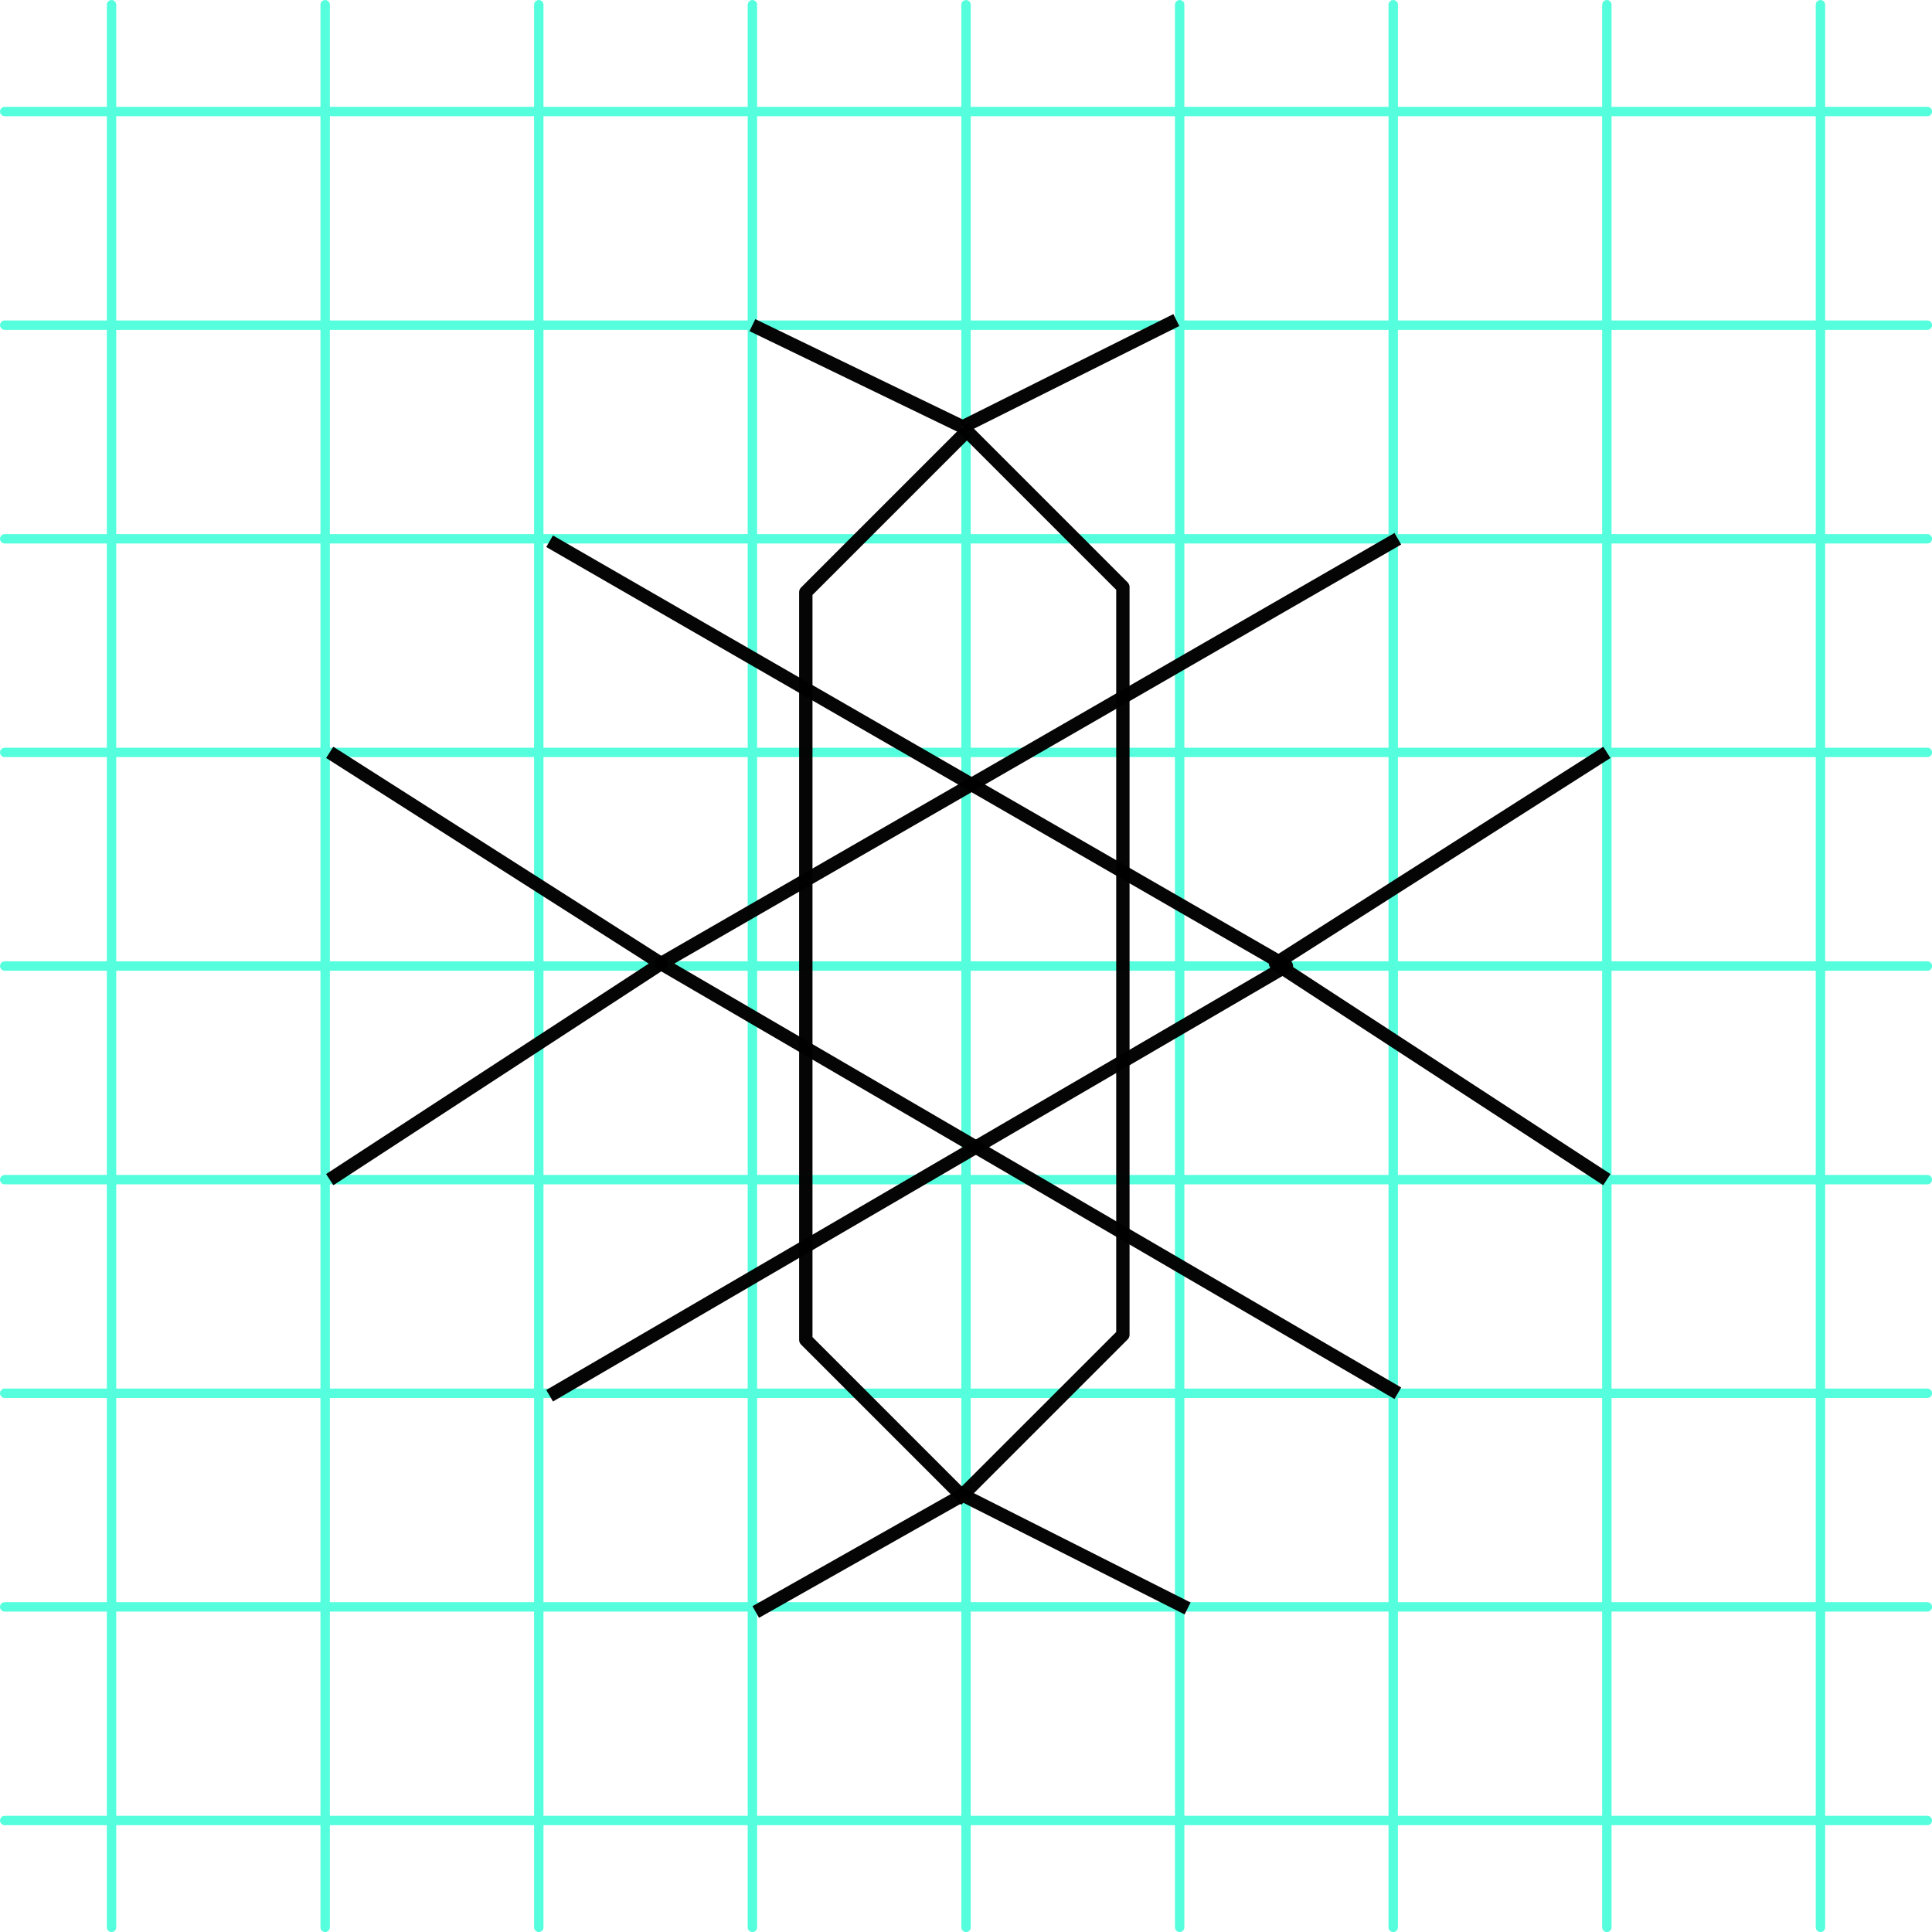
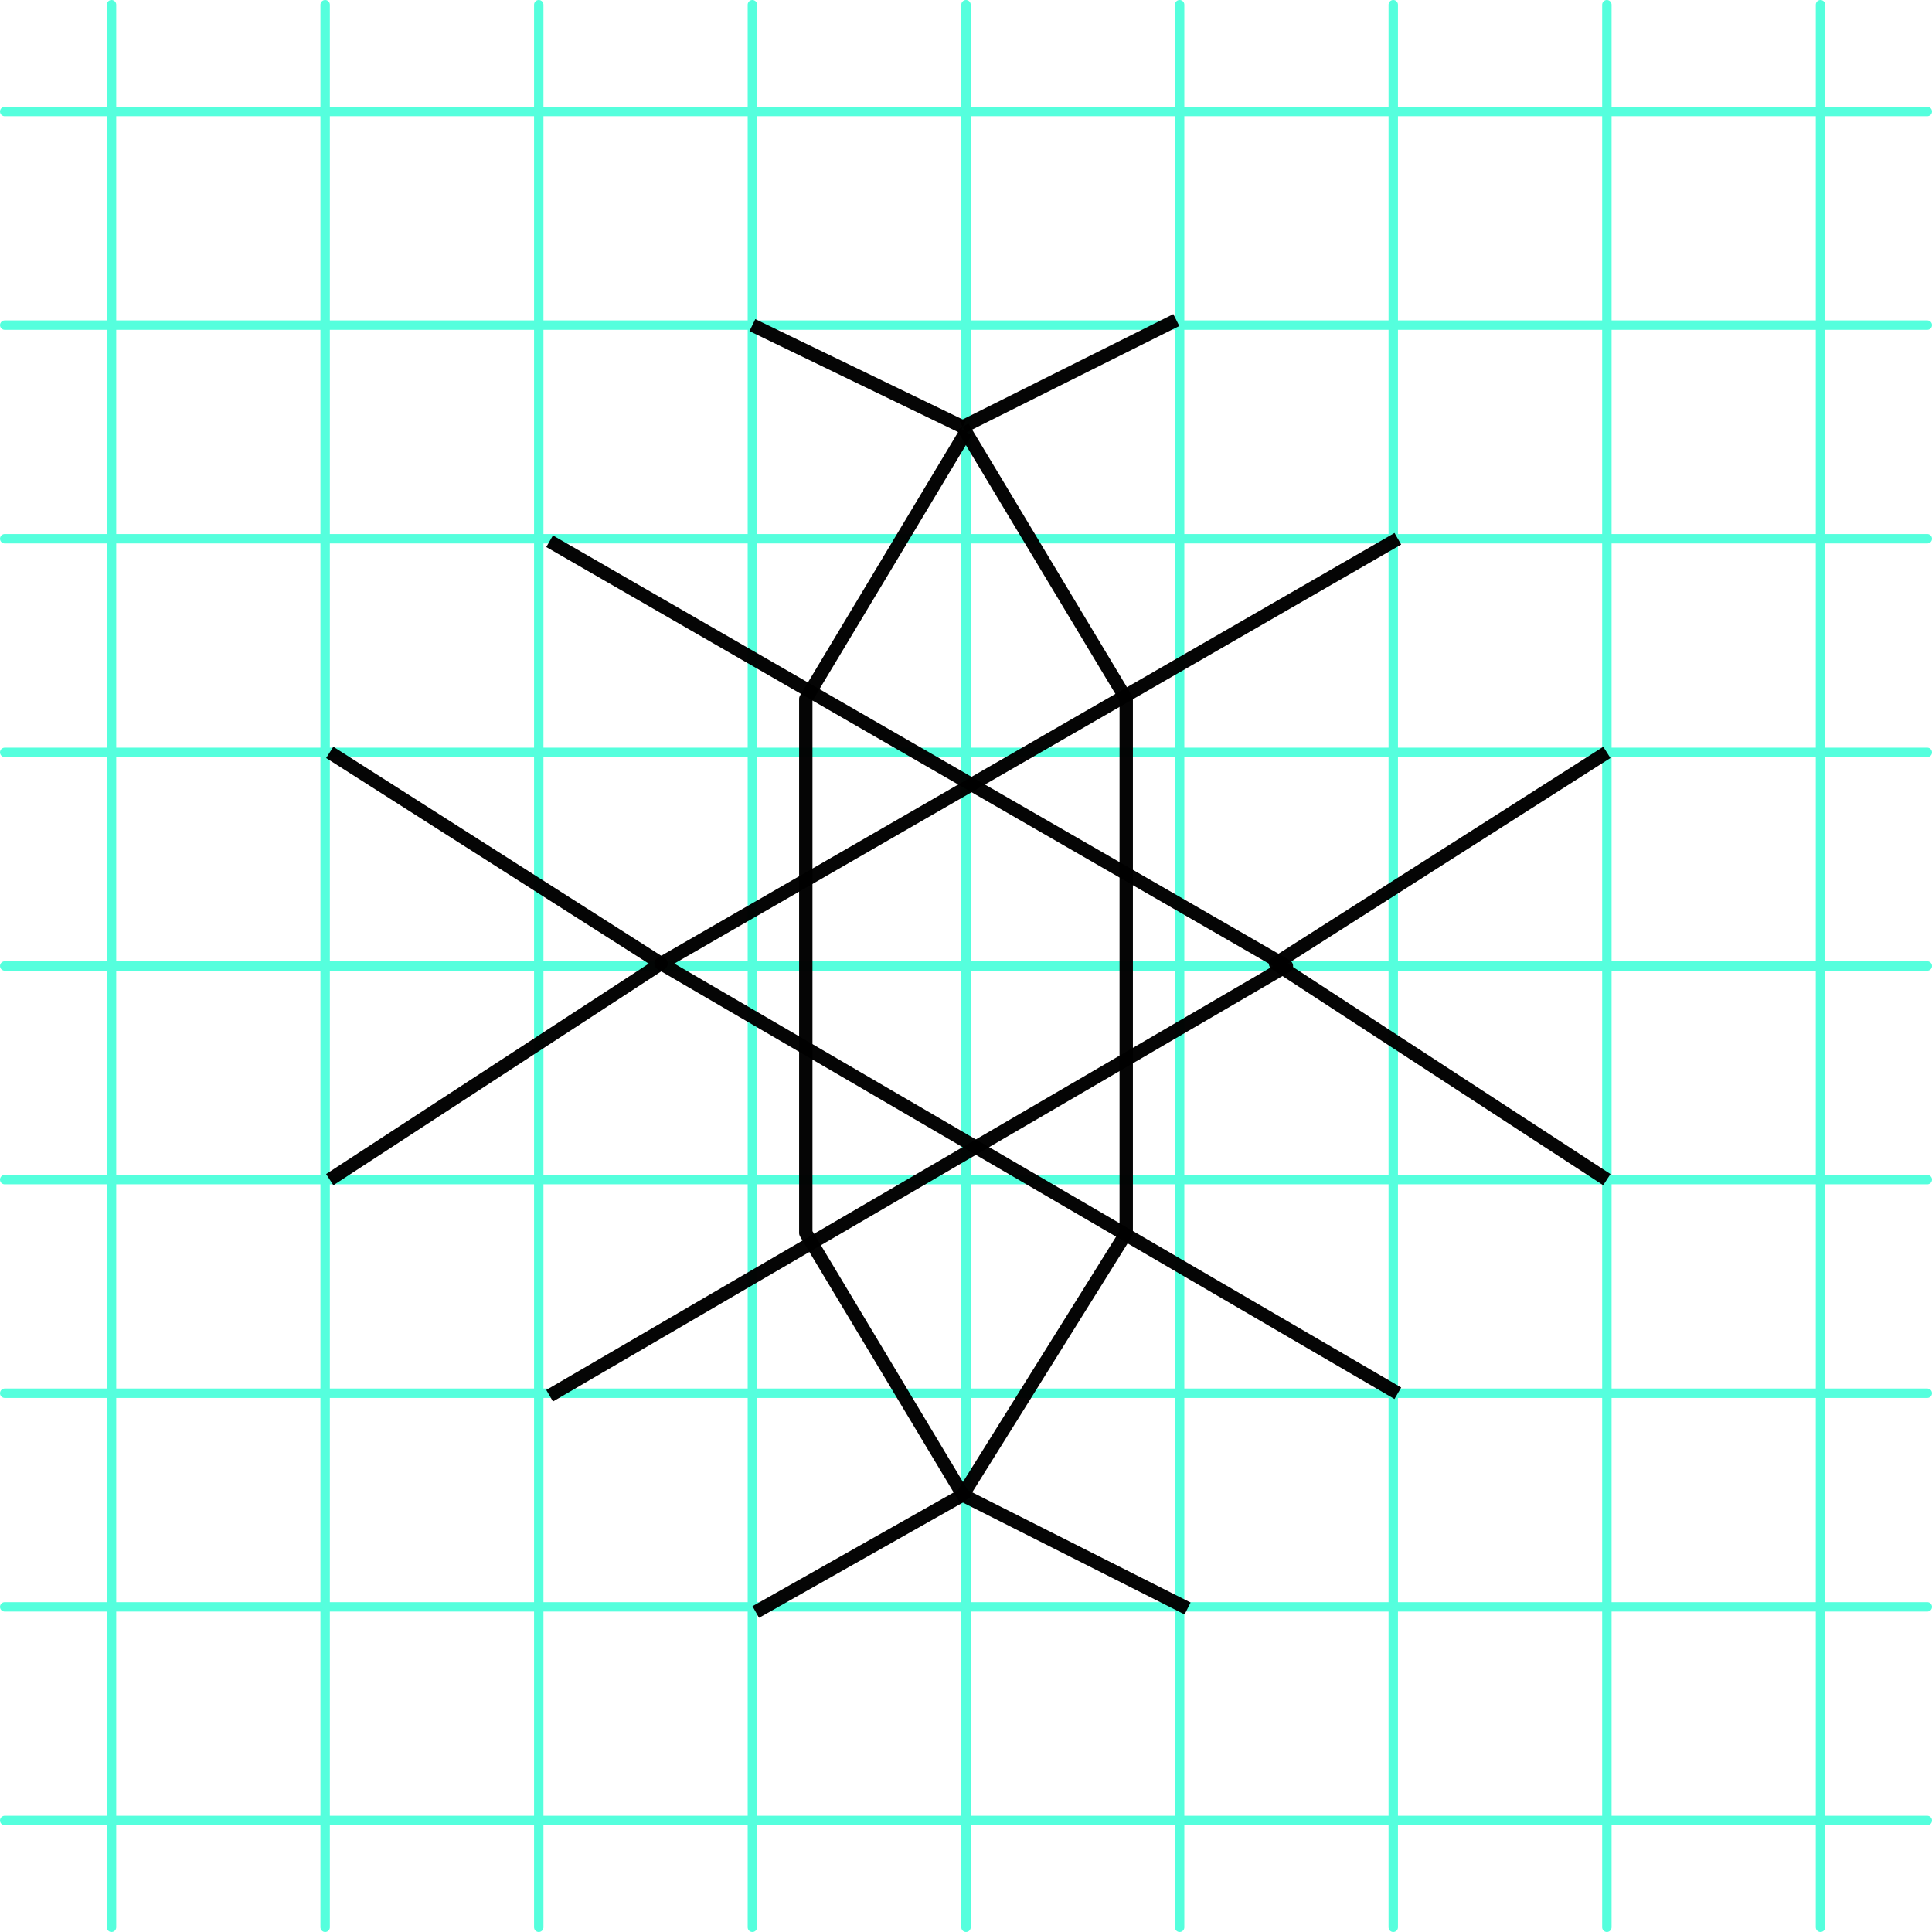
<svg xmlns="http://www.w3.org/2000/svg" width="36.176mm" height="36.176mm" viewBox="0 0 36.176 36.176" version="1.1" id="svg1">
  <defs id="defs1">
    </defs>
-   <g id="layer1" transform="translate(-104.5104,-93.6625)">
-     <path style="fill:none;stroke:#55ffdd;stroke-width:0.176;stroke-linecap:round;stroke-linejoin:round;stroke-dasharray:none;stroke-dashoffset:539.898" d="m 104.599,99.751 h 36" id="path15-1" />
-     <path style="fill:none;stroke:#55ffdd;stroke-width:0.176;stroke-linecap:round;stroke-linejoin:round;stroke-dasharray:none;stroke-dashoffset:539.898" d="m 104.599,95.751 h 36" id="path15-1-09" />
-     <path style="fill:none;stroke:#55ffdd;stroke-width:0.176;stroke-linecap:round;stroke-linejoin:round;stroke-dasharray:none;stroke-dashoffset:539.898" d="m 104.599,103.751 h 36" id="path15-6" />
-     <path style="fill:none;stroke:#55ffdd;stroke-width:0.176;stroke-linecap:round;stroke-linejoin:round;stroke-dasharray:none;stroke-dashoffset:539.898" d="m 104.599,107.751 h 36" id="path15-1-5" />
-     <path style="fill:none;stroke:#55ffdd;stroke-width:0.176;stroke-linecap:round;stroke-linejoin:round;stroke-dasharray:none;stroke-dashoffset:539.898" d="m 104.599,111.751 h 36" id="path15-7" />
-     <path style="fill:none;stroke:#55ffdd;stroke-width:0.176;stroke-linecap:round;stroke-linejoin:round;stroke-dasharray:none;stroke-dashoffset:539.898" d="m 104.599,115.751 h 36" id="path15-1-54" />
-     <path style="fill:none;stroke:#55ffdd;stroke-width:0.176;stroke-linecap:round;stroke-linejoin:round;stroke-dasharray:none;stroke-dashoffset:539.898" d="m 104.599,119.751 h 36" id="path15-12" />
-     <path style="fill:none;stroke:#55ffdd;stroke-width:0.176;stroke-linecap:round;stroke-linejoin:round;stroke-dasharray:none;stroke-dashoffset:539.898" d="m 104.599,123.751 h 36" id="path15-1-0" />
-     <path style="fill:none;stroke:#55ffdd;stroke-width:0.176;stroke-linecap:round;stroke-linejoin:round;stroke-dasharray:none;stroke-dashoffset:539.898" d="m 104.599,127.751 h 36" id="path15-0" />
-     <path style="fill:none;stroke:#55ffdd;stroke-width:0.176;stroke-linecap:round;stroke-linejoin:round;stroke-dasharray:none;stroke-dashoffset:539.898" d="m 138.598,93.751 10e-6,36" id="path15-1-6" />
-     <path style="fill:none;stroke:#55ffdd;stroke-width:0.176;stroke-linecap:round;stroke-linejoin:round;stroke-dasharray:none;stroke-dashoffset:539.898" d="m 134.598,93.751 1e-5,36" id="path15-6-0" />
-     <path style="fill:none;stroke:#55ffdd;stroke-width:0.176;stroke-linecap:round;stroke-linejoin:round;stroke-dasharray:none;stroke-dashoffset:539.898" d="m 130.598,93.751 1e-5,36" id="path15-1-5-7" />
-     <path style="fill:none;stroke:#55ffdd;stroke-width:0.176;stroke-linecap:round;stroke-linejoin:round;stroke-dasharray:none;stroke-dashoffset:539.898" d="m 126.599,93.751 10e-6,36" id="path15-7-1" />
-     <path style="fill:none;stroke:#55ffdd;stroke-width:0.176;stroke-linecap:round;stroke-linejoin:round;stroke-dasharray:none;stroke-dashoffset:539.898" d="m 122.599,93.751 1e-5,36" id="path15-1-54-7" />
-     <path style="fill:none;stroke:#55ffdd;stroke-width:0.176;stroke-linecap:round;stroke-linejoin:round;stroke-dasharray:none;stroke-dashoffset:539.898" d="m 118.599,93.751 1e-5,36" id="path15-12-7" />
-     <path style="fill:none;stroke:#55ffdd;stroke-width:0.176;stroke-linecap:round;stroke-linejoin:round;stroke-dasharray:none;stroke-dashoffset:539.898" d="m 114.599,93.751 1e-5,36" id="path15-1-0-7" />
-     <path style="fill:none;stroke:#55ffdd;stroke-width:0.176;stroke-linecap:round;stroke-linejoin:round;stroke-dasharray:none;stroke-dashoffset:539.898" d="m 110.599,93.751 1e-5,36" id="path15-0-7" />
-     <path style="fill:none;stroke:#55ffdd;stroke-width:0.176;stroke-linecap:round;stroke-linejoin:round;stroke-dasharray:none;stroke-dashoffset:539.898" d="m 106.599,93.751 1e-5,36" id="path15-1-1-3" />
-     <path style="display:inline;fill:none;stroke:#000000;stroke-width:0.25;stroke-linejoin:round;stroke-miterlimit:4;stroke-dasharray:none;stroke-opacity:0.98" d="m 58.086,138 c 0,0 -13.796,7.954 -13.796,7.954 0,0 13.796,8.046 13.796,8.046" id="path975-3-0-9" transform="translate(72.59849,-34.24942)" />
-     <path style="display:inline;fill:none;stroke:#000000;stroke-width:0.25;stroke-linejoin:round;stroke-miterlimit:4;stroke-dasharray:none;stroke-opacity:0.98" d="m 58.086,138 c 0,0 -13.796,7.954 -13.796,7.954 0,0 13.796,8.046 13.796,8.046" id="path975-3-0-9-8" transform="matrix(-1,0,0,1,172.8877,-34.20292)" />
-     <path style="display:inline;fill:none;stroke:#000000;stroke-width:0.25;stroke-linejoin:round;stroke-miterlimit:4;stroke-dasharray:none;stroke-opacity:0.98" d="m 49.938,131.905 c 1.404,0.708 2.807,1.417 4.211,2.125" id="path979-4-8-2" transform="translate(72.59849,-10.24942)" />
-     <path style="display:inline;fill:none;stroke:#000000;stroke-width:0.25;stroke-linejoin:round;stroke-miterlimit:4;stroke-dasharray:none;stroke-opacity:0.98" d="m 49.938,131.905 c -1.292,0.73 -2.584,1.461 -3.875,2.191" id="path979-9-5-1-0" transform="translate(72.59849,-10.24942)" />
-     <path style="display:inline;fill:none;stroke:#000000;stroke-width:0.25;stroke-linejoin:round;stroke-miterlimit:4;stroke-dasharray:none;stroke-opacity:0.98" d="m 53.938,157.905 c -1.333,0.667 -2.667,1.333 -4,2" id="path979-7-2-0" transform="translate(72.59849,-58.24943)" />
-     <path style="display:inline;fill:none;stroke:#000000;stroke-width:0.25;stroke-linejoin:round;stroke-miterlimit:4;stroke-dasharray:none;stroke-opacity:0.98" d="m 46,158 c 1.313,0.635 2.625,1.27 3.938,1.905" id="path979-9-1-6-3" transform="translate(72.59849,-58.24943)" />
-     <path style="display:inline;fill:none;stroke:#000000;stroke-width:0.25;stroke-linejoin:round;stroke-miterlimit:4;stroke-dasharray:none;stroke-opacity:0.98" d="m 38.086,142 c 0,0 6.204,3.954 6.204,3.954 0,0 -6.204,4.046 -6.204,4.046" id="path971-9-9-9" transform="translate(72.59849,-34.24942)" />
-     <path style="display:inline;fill:none;stroke:#000000;stroke-width:0.25;stroke-linejoin:round;stroke-miterlimit:4;stroke-dasharray:none;stroke-opacity:0.98" d="m 38.086,142 c 0,0 6.204,3.954 6.204,3.954 0,0 -6.204,4.046 -6.204,4.046" id="path971-9-9-9-6" transform="matrix(-1,0,0,1,172.6842,-34.24939)" />
-     <path style="font-variation-settings:normal;display:inline;vector-effect:none;fill:none;fill-opacity:1;stroke:#000000;stroke-width:0.25;stroke-linecap:butt;stroke-linejoin:round;stroke-miterlimit:4;stroke-dasharray:none;stroke-dashoffset:0;stroke-opacity:0.98;-inkscape-stroke:none;stop-color:#000000" d="m 122.599,101.751 -3,3 v 0 14 l 3,3" id="path8" />
-     <path style="font-variation-settings:normal;display:inline;vector-effect:none;fill:none;fill-opacity:1;stroke:#000000;stroke-width:0.25;stroke-linecap:butt;stroke-linejoin:round;stroke-miterlimit:4;stroke-dasharray:none;stroke-dashoffset:0;stroke-opacity:0.98;-inkscape-stroke:none;stop-color:#000000" d="m 122.536,101.655 3,3 v 0 14 l -3,3" id="path8-4" />
+   <g id="layer1" transform="translate(-104.4459,-93.66126)">
+     <path style="fill:none;stroke:#55ffdd;stroke-width:0.176;stroke-linecap:round;stroke-linejoin:round;stroke-dasharray:none;stroke-dashoffset:539.898" d="m 104.534,99.749 h 36" id="path15-1" />
+     <path style="fill:none;stroke:#55ffdd;stroke-width:0.176;stroke-linecap:round;stroke-linejoin:round;stroke-dasharray:none;stroke-dashoffset:539.898" d="m 104.534,95.749 h 36" id="path15-1-09" />
+     <path style="fill:none;stroke:#55ffdd;stroke-width:0.176;stroke-linecap:round;stroke-linejoin:round;stroke-dasharray:none;stroke-dashoffset:539.898" d="m 104.534,103.749 h 36" id="path15-6" />
+     <path style="fill:none;stroke:#55ffdd;stroke-width:0.176;stroke-linecap:round;stroke-linejoin:round;stroke-dasharray:none;stroke-dashoffset:539.898" d="m 104.534,107.749 h 36" id="path15-1-5" />
+     <path style="fill:none;stroke:#55ffdd;stroke-width:0.176;stroke-linecap:round;stroke-linejoin:round;stroke-dasharray:none;stroke-dashoffset:539.898" d="m 104.534,111.749 h 36" id="path15-7" />
+     <path style="fill:none;stroke:#55ffdd;stroke-width:0.176;stroke-linecap:round;stroke-linejoin:round;stroke-dasharray:none;stroke-dashoffset:539.898" d="m 104.534,115.749 h 36" id="path15-1-54" />
+     <path style="fill:none;stroke:#55ffdd;stroke-width:0.176;stroke-linecap:round;stroke-linejoin:round;stroke-dasharray:none;stroke-dashoffset:539.898" d="m 104.534,119.749 h 36" id="path15-12" />
+     <path style="fill:none;stroke:#55ffdd;stroke-width:0.176;stroke-linecap:round;stroke-linejoin:round;stroke-dasharray:none;stroke-dashoffset:539.898" d="m 104.534,123.749 h 36" id="path15-1-0" />
+     <path style="fill:none;stroke:#55ffdd;stroke-width:0.176;stroke-linecap:round;stroke-linejoin:round;stroke-dasharray:none;stroke-dashoffset:539.898" d="m 104.534,127.749 h 36" id="path15-0" />
+     <path style="fill:none;stroke:#55ffdd;stroke-width:0.176;stroke-linecap:round;stroke-linejoin:round;stroke-dasharray:none;stroke-dashoffset:539.898" d="m 138.534,93.749 1e-5,36" id="path15-1-6" />
+     <path style="fill:none;stroke:#55ffdd;stroke-width:0.176;stroke-linecap:round;stroke-linejoin:round;stroke-dasharray:none;stroke-dashoffset:539.898" d="m 134.534,93.749 1e-5,36" id="path15-6-0" />
+     <path style="fill:none;stroke:#55ffdd;stroke-width:0.176;stroke-linecap:round;stroke-linejoin:round;stroke-dasharray:none;stroke-dashoffset:539.898" d="m 130.534,93.749 1e-5,36" id="path15-1-5-7" />
+     <path style="fill:none;stroke:#55ffdd;stroke-width:0.176;stroke-linecap:round;stroke-linejoin:round;stroke-dasharray:none;stroke-dashoffset:539.898" d="m 126.534,93.749 1e-5,36" id="path15-7-1" />
+     <path style="fill:none;stroke:#55ffdd;stroke-width:0.176;stroke-linecap:round;stroke-linejoin:round;stroke-dasharray:none;stroke-dashoffset:539.898" d="m 122.534,93.749 10e-6,36" id="path15-1-54-7" />
+     <path style="fill:none;stroke:#55ffdd;stroke-width:0.176;stroke-linecap:round;stroke-linejoin:round;stroke-dasharray:none;stroke-dashoffset:539.898" d="m 118.534,93.749 1e-5,36" id="path15-12-7" />
+     <path style="fill:none;stroke:#55ffdd;stroke-width:0.176;stroke-linecap:round;stroke-linejoin:round;stroke-dasharray:none;stroke-dashoffset:539.898" d="m 114.534,93.749 1e-5,36" id="path15-1-0-7" />
+     <path style="fill:none;stroke:#55ffdd;stroke-width:0.176;stroke-linecap:round;stroke-linejoin:round;stroke-dasharray:none;stroke-dashoffset:539.898" d="m 110.534,93.749 1e-5,36" id="path15-0-7" />
+     <path style="fill:none;stroke:#55ffdd;stroke-width:0.176;stroke-linecap:round;stroke-linejoin:round;stroke-dasharray:none;stroke-dashoffset:539.898" d="m 106.534,93.749 1e-5,36" id="path15-1-1-3" />
+     <path style="display:inline;fill:none;stroke:#000000;stroke-width:0.25;stroke-linejoin:round;stroke-miterlimit:4;stroke-dasharray:none;stroke-opacity:0.98" d="m 58.086,138 c 0,0 -13.796,7.954 -13.796,7.954 0,0 13.796,8.046 13.796,8.046" id="path975-3-0-9" transform="translate(72.53401,-34.25065)" />
+     <path style="display:inline;fill:none;stroke:#000000;stroke-width:0.25;stroke-linejoin:round;stroke-miterlimit:4;stroke-dasharray:none;stroke-opacity:0.98" d="m 58.086,138 c 0,0 -13.796,7.954 -13.796,7.954 0,0 13.796,8.046 13.796,8.046" id="path975-3-0-9-8" transform="matrix(-1,0,0,1,172.8232,-34.20415)" />
+     <path style="display:inline;fill:none;stroke:#000000;stroke-width:0.25;stroke-linejoin:round;stroke-miterlimit:4;stroke-dasharray:none;stroke-opacity:0.98" d="m 49.938,131.905 c 1.404,0.708 2.807,1.417 4.211,2.125" id="path979-4-8-2" transform="translate(72.53401,-10.25065)" />
+     <path style="display:inline;fill:none;stroke:#000000;stroke-width:0.25;stroke-linejoin:round;stroke-miterlimit:4;stroke-dasharray:none;stroke-opacity:0.98" d="m 49.938,131.905 c -1.292,0.73 -2.584,1.461 -3.875,2.191" id="path979-9-5-1-0" transform="translate(72.53401,-10.25065)" />
+     <path style="display:inline;fill:none;stroke:#000000;stroke-width:0.25;stroke-linejoin:round;stroke-miterlimit:4;stroke-dasharray:none;stroke-opacity:0.98" d="m 53.938,157.905 c -1.333,0.667 -2.667,1.333 -4,2" id="path979-7-2-0" transform="translate(72.53401,-58.25066)" />
+     <path style="display:inline;fill:none;stroke:#000000;stroke-width:0.25;stroke-linejoin:round;stroke-miterlimit:4;stroke-dasharray:none;stroke-opacity:0.98" d="m 46,158 c 1.313,0.635 2.625,1.27 3.938,1.905" id="path979-9-1-6-3" transform="translate(72.53401,-58.25066)" />
+     <path style="display:inline;fill:none;stroke:#000000;stroke-width:0.25;stroke-linejoin:round;stroke-miterlimit:4;stroke-dasharray:none;stroke-opacity:0.98" d="m 38.086,142 c 0,0 6.204,3.954 6.204,3.954 0,0 -6.204,4.046 -6.204,4.046" id="path971-9-9-9" transform="translate(72.53401,-34.25065)" />
+     <path style="display:inline;fill:none;stroke:#000000;stroke-width:0.25;stroke-linejoin:round;stroke-miterlimit:4;stroke-dasharray:none;stroke-opacity:0.98" d="m 38.086,142 c 0,0 6.204,3.954 6.204,3.954 0,0 -6.204,4.046 -6.204,4.046" id="path971-9-9-9-6" transform="matrix(-1,0,0,1,172.6197,-34.25062)" />
+     <path style="font-variation-settings:normal;display:inline;vector-effect:none;fill:none;fill-opacity:1;stroke:#000000;stroke-width:0.25;stroke-linecap:butt;stroke-linejoin:round;stroke-miterlimit:4;stroke-dasharray:none;stroke-dashoffset:0;stroke-opacity:0.98;-inkscape-stroke:none;stop-color:#000000" d="m 122.534,101.749 -3,5 v 10 l 3,5" id="path8" />
+     <path style="font-variation-settings:normal;display:inline;vector-effect:none;fill:none;fill-opacity:1;stroke:#000000;stroke-width:0.25;stroke-linecap:butt;stroke-linejoin:round;stroke-miterlimit:4;stroke-dasharray:none;stroke-dashoffset:0;stroke-opacity:0.98;-inkscape-stroke:none;stop-color:#000000" d="m 122.472,101.654 3.062,5.095 v 10 l -3.062,4.905" id="path8-4" />
  </g>
</svg>
